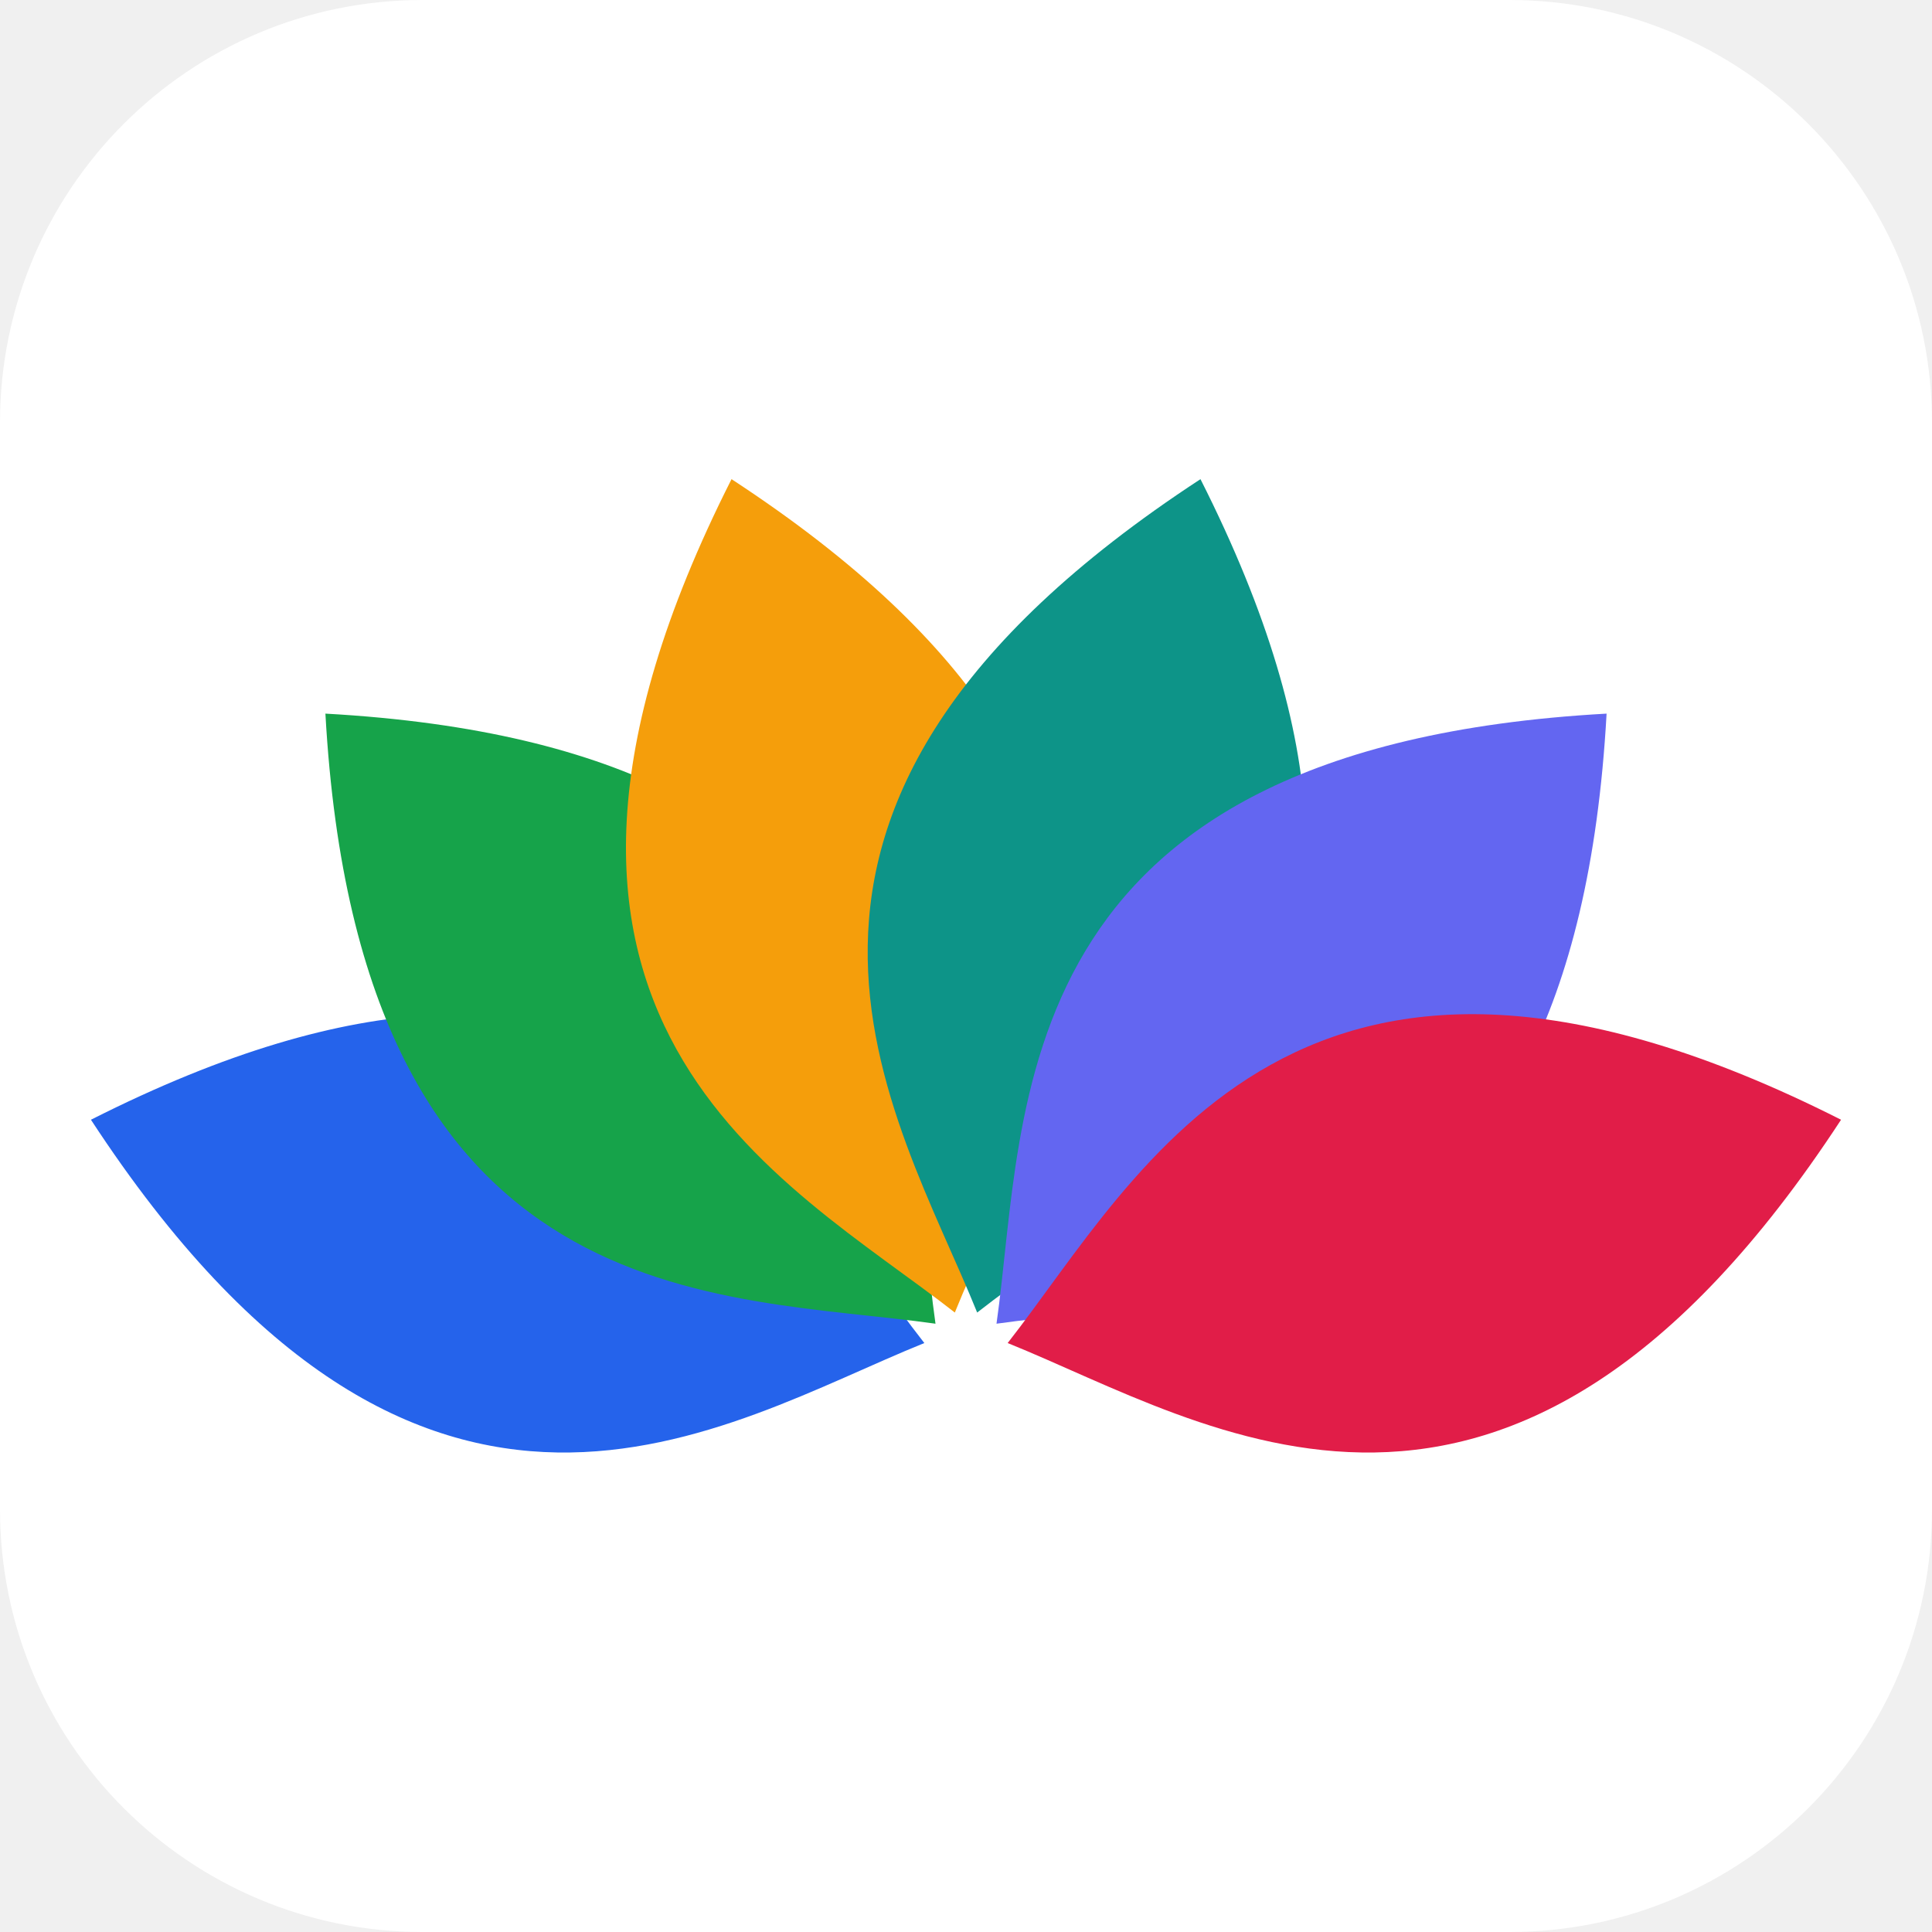
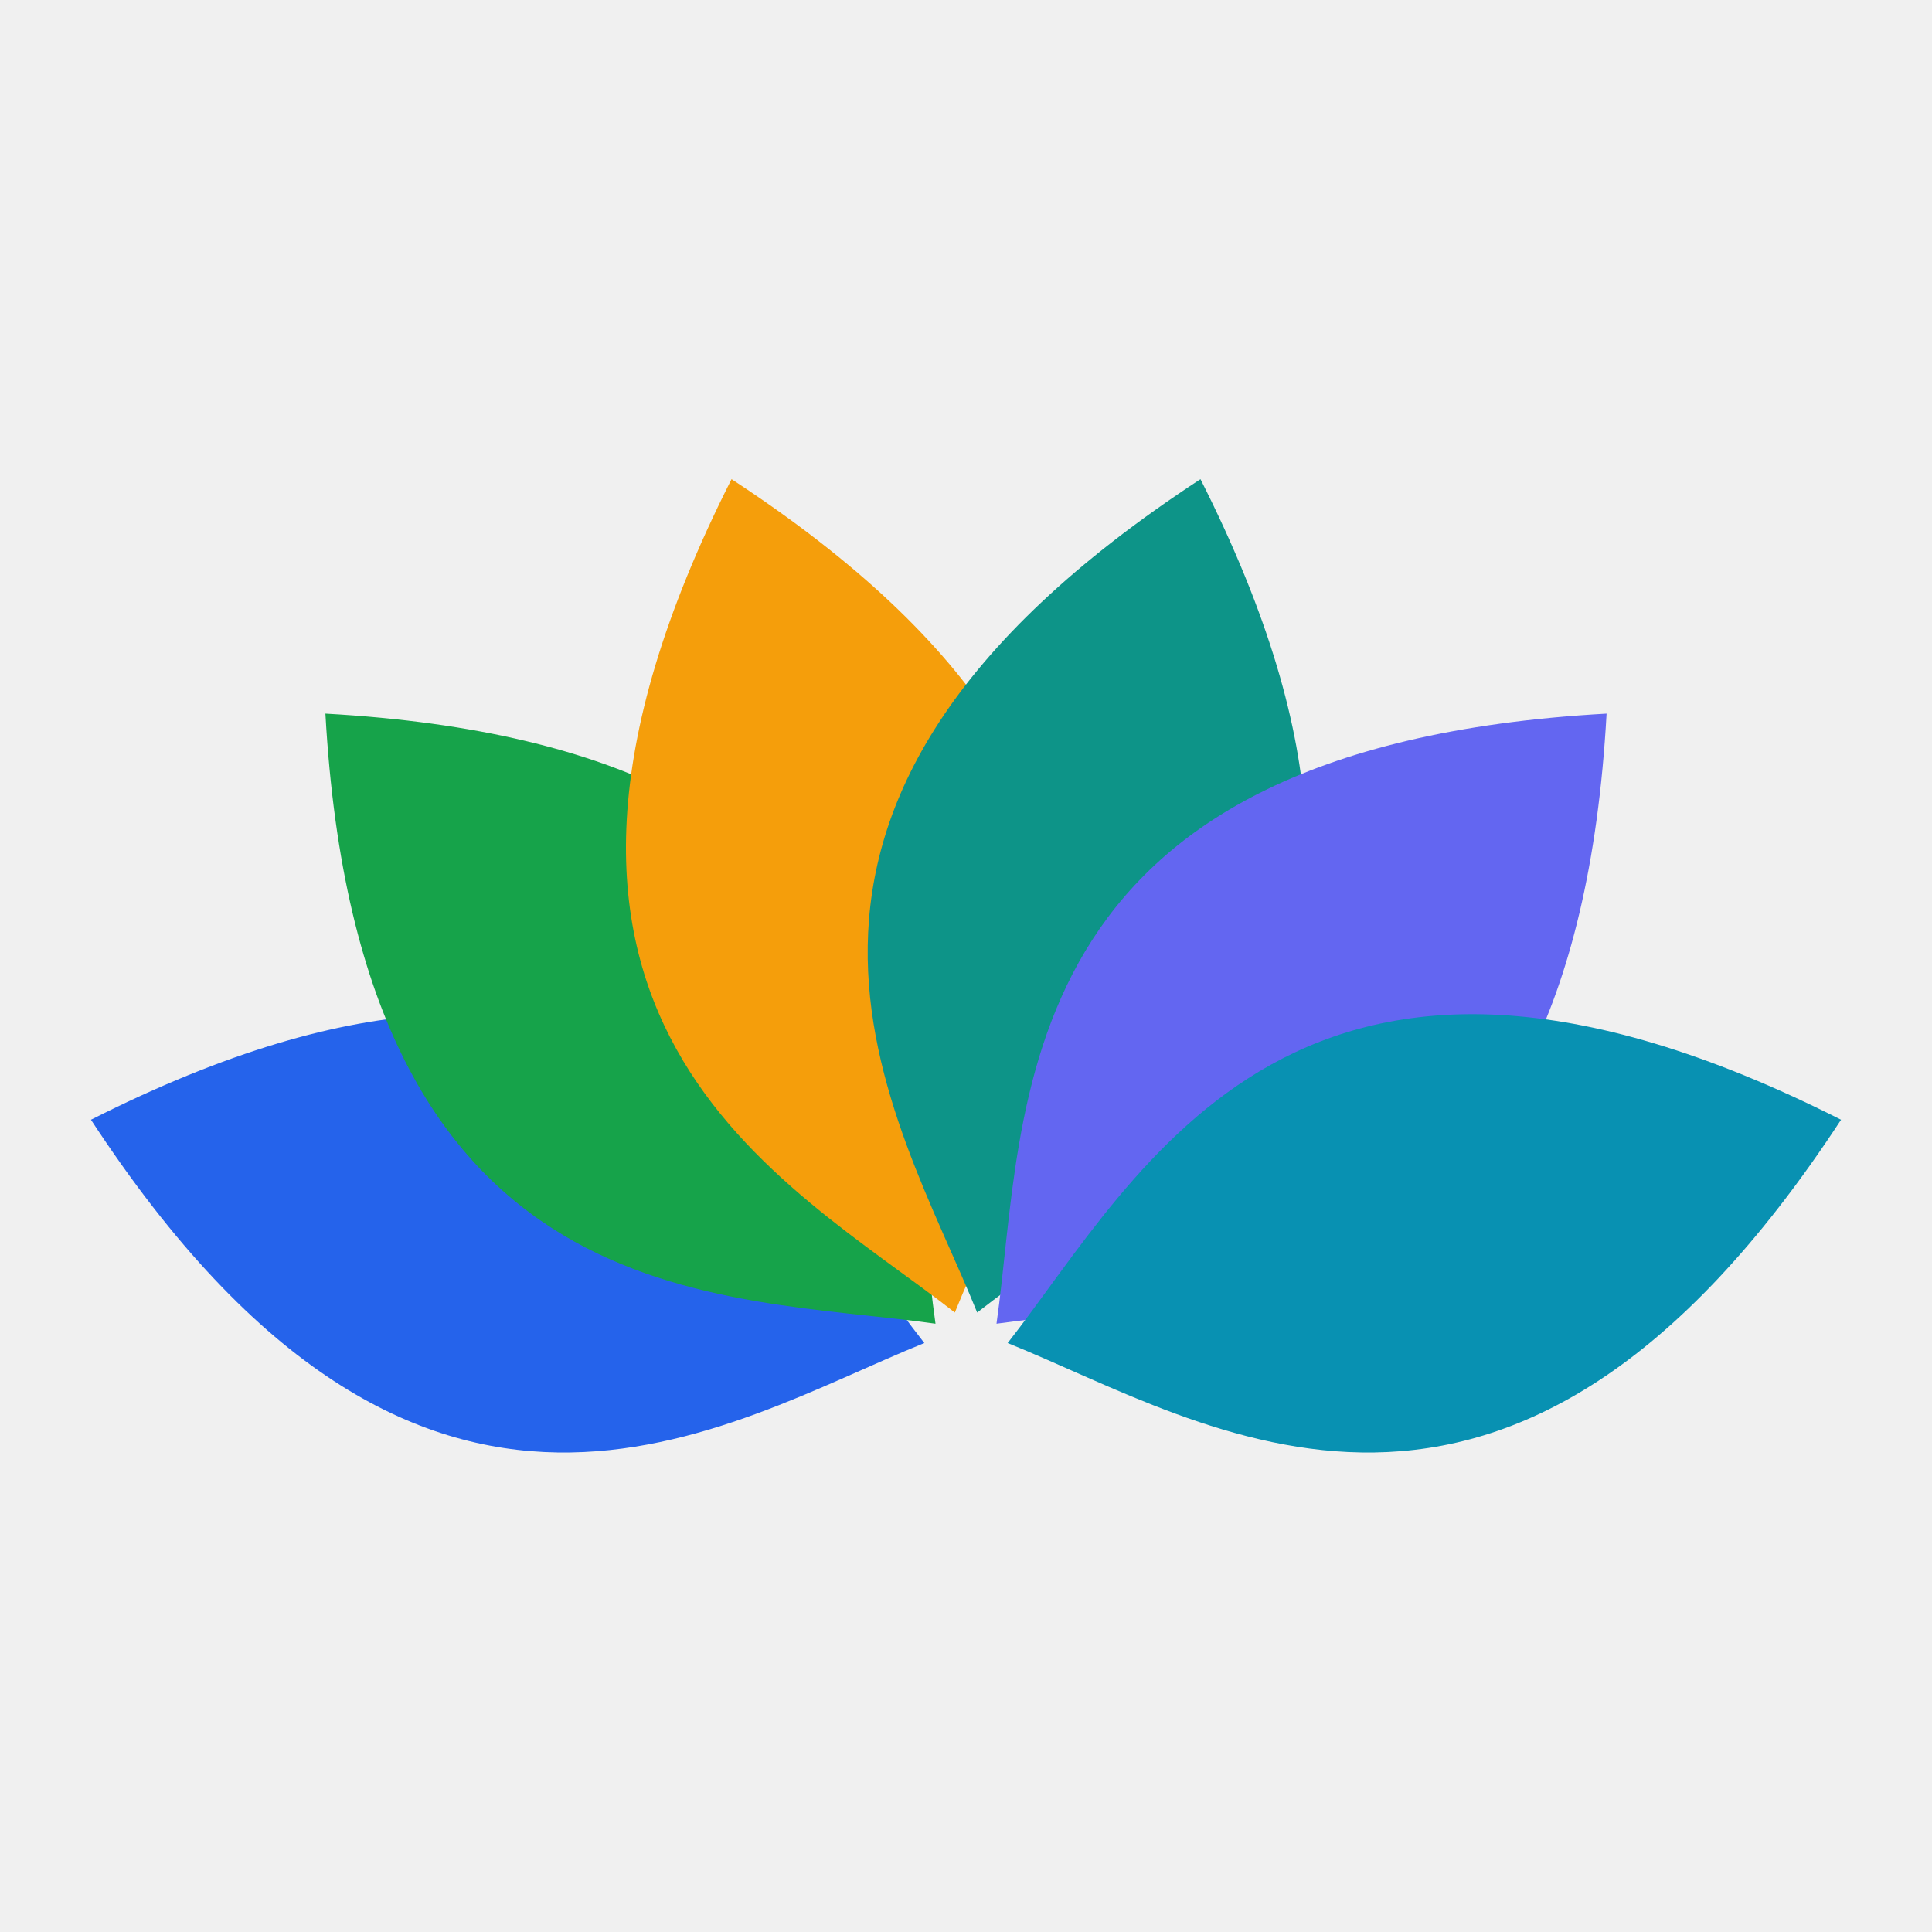
<svg xmlns="http://www.w3.org/2000/svg" viewBox="0 0 64 64">
-   <rect x="0" y="0" width="64" height="64" rx="14" fill="#ffffff" />
  <path d="M 0 -1.429 C -4.30 -7.15, -13.43 -15.00, 0.00 -30.01 C 13.43 -15.00, 4.30 -7.15, 0 -1.429 Z" fill="#2563eb" transform="translate(32 44.86) rotate(-75)" />
  <path d="M 0 -1.429 C -4.30 -7.15, -13.43 -15.00, 0.00 -30.01 C 13.43 -15.00, 4.30 -7.15, 0 -1.429 Z" fill="#16a34a" transform="translate(32 44.86) rotate(-45)" />
  <path d="M 0 -1.429 C -4.30 -7.15, -13.43 -15.00, 0.00 -30.01 C 13.43 -15.00, 4.30 -7.15, 0 -1.429 Z" fill="#f59e0b" transform="translate(32 44.86) rotate(-15)" />
  <path d="M 0 -1.429 C -4.30 -7.15, -13.43 -15.00, 0.00 -30.01 C 13.43 -15.00, 4.30 -7.15, 0 -1.429 Z" fill="#0d9488" transform="translate(32 44.86) rotate(15)" />
  <path d="M 0 -1.429 C -4.30 -7.15, -13.43 -15.00, 0.00 -30.01 C 13.43 -15.00, 4.30 -7.15, 0 -1.429 Z" fill="#6366f1" transform="translate(32 44.86) rotate(45)" />
-   <path d="M 0 -1.429 C -4.30 -7.15, -13.43 -15.00, 0.00 -30.01 C 13.43 -15.00, 4.30 -7.15, 0 -1.429 Z" fill="#e11d48" transform="translate(32 44.86) rotate(75)" />
+   <path d="M 0 -1.429 C -4.30 -7.15, -13.43 -15.00, 0.00 -30.01 C 13.43 -15.00, 4.30 -7.15, 0 -1.429 Z" fill="#0891b2" transform="translate(32 44.86) rotate(75)" />
</svg>
